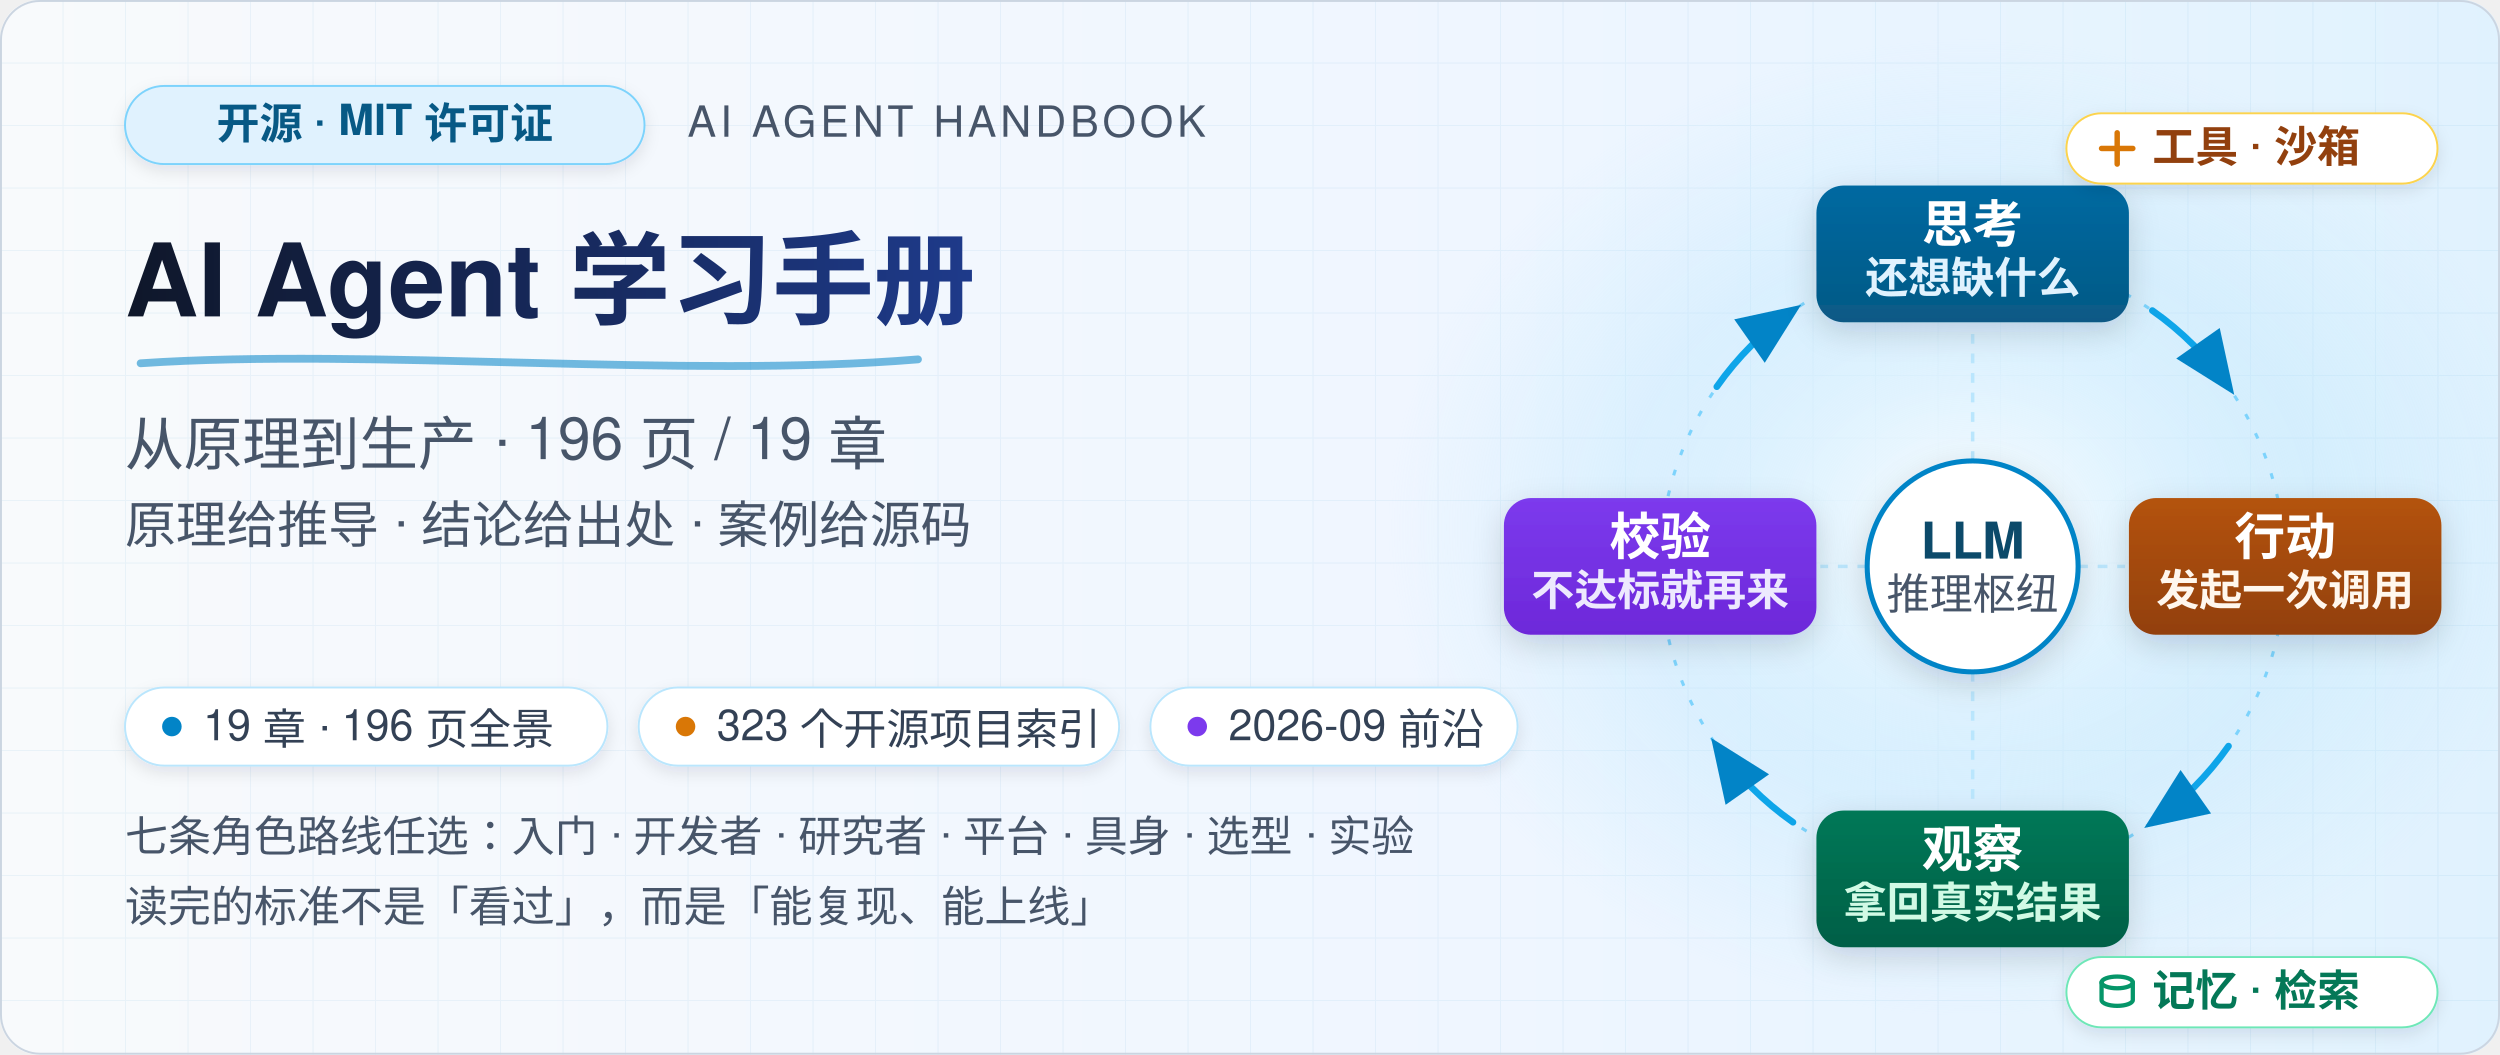
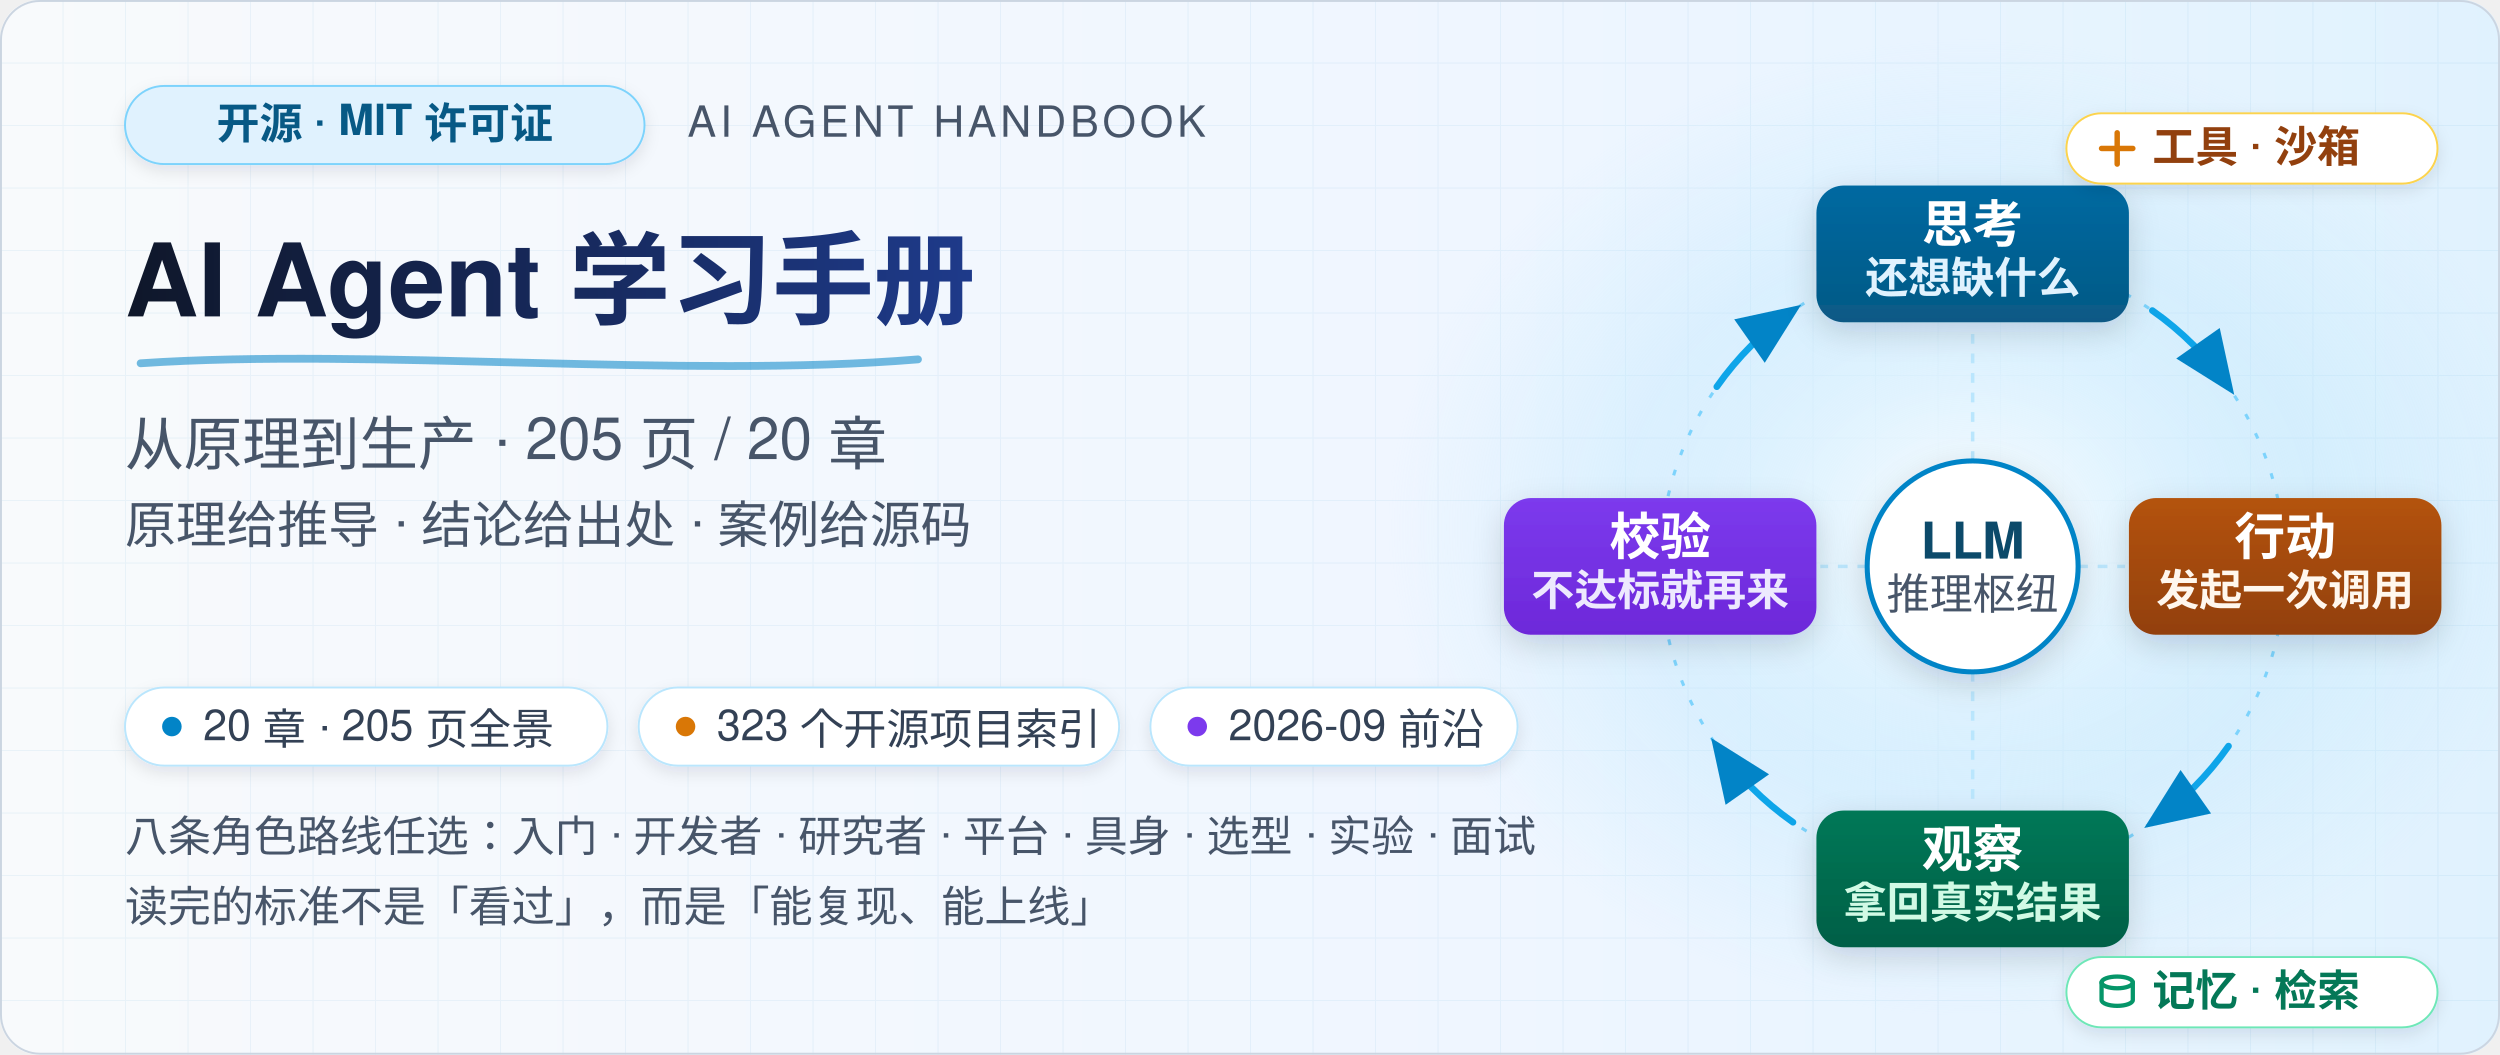
<svg xmlns="http://www.w3.org/2000/svg" viewBox="0 0 1280 540" width="1280" height="540" font-family="-apple-system,Segoe UI,Helvetica,Arial,sans-serif" font-size="22" role="img" aria-label="GitBook 首页横幅：左侧书名 AI Agent 学习手册、一句话定位与三个信息徽章，右侧是抽象的 Agent 环路——中心 LLM 枢纽被思考、行动、观察、校验四个节点环绕，配观测与记忆两个卫星标签，横向低密度构图">
  <defs>
    <linearGradient id="bgb" x1="0" y1="0" x2="1" y2="0">
      <stop offset="0%" stop-color="#f8fafc" />
      <stop offset="60%" stop-color="#eff6ff" />
      <stop offset="100%" stop-color="#e0f2fe" />
    </linearGradient>
    <radialGradient id="glowb" cx="50%" cy="50%" r="50%">
      <stop offset="0%" stop-color="#ffffff" stop-opacity="0.95" />
      <stop offset="60%" stop-color="#bae6fd" stop-opacity="0.35" />
      <stop offset="100%" stop-color="#bae6fd" stop-opacity="0" />
    </radialGradient>
    <pattern id="gridb" width="32" height="32" patternUnits="userSpaceOnUse">
      <path d="M32 0H0V32" fill="none" stroke="#0284c7" stroke-opacity="0.06" stroke-width="1" />
    </pattern>
    <linearGradient id="bTh" x1="0" y1="0" x2="0" y2="1">
      <stop offset="0%" stop-color="#0369a1" />
      <stop offset="100%" stop-color="#075985" />
    </linearGradient>
    <linearGradient id="bAc" x1="0" y1="0" x2="0" y2="1">
      <stop offset="0%" stop-color="#b45309" />
      <stop offset="100%" stop-color="#92400e" />
    </linearGradient>
    <linearGradient id="bOb" x1="0" y1="0" x2="0" y2="1">
      <stop offset="0%" stop-color="#047857" />
      <stop offset="100%" stop-color="#065f46" />
    </linearGradient>
    <linearGradient id="bCh" x1="0" y1="0" x2="0" y2="1">
      <stop offset="0%" stop-color="#7c3aed" />
      <stop offset="100%" stop-color="#6d28d9" />
    </linearGradient>
    <linearGradient id="titlec" x1="0" y1="0" x2="1" y2="0">
      <stop offset="0%" stop-color="#0f172a" />
      <stop offset="100%" stop-color="#1e3a8a" />
    </linearGradient>
    <filter id="shb" x="-30%" y="-30%" width="160%" height="160%">
      <feDropShadow dx="0" dy="5" stdDeviation="8" flood-color="#0f172a" flood-opacity="0.15" />
    </filter>
    <filter id="shbs" x="-30%" y="-30%" width="160%" height="160%">
      <feDropShadow dx="0" dy="3" stdDeviation="4" flood-color="#0f172a" flood-opacity="0.10" />
    </filter>
    <marker id="arrb" markerWidth="13" markerHeight="13" refX="8" refY="4" orient="auto">
      <path d="M0,0 L9.5,4 L0,8 z" fill="#0284c7" />
    </marker>
  </defs>
  <rect width="1280" height="540" rx="20" fill="url(#bgb)" />
  <rect width="1280" height="540" rx="20" fill="url(#gridb)" />
  <ellipse cx="1010" cy="270" rx="300" ry="250" fill="url(#glowb)" />
  <rect x="0.5" y="0.5" width="1279" height="539" rx="20" fill="none" stroke="#cbd5e1" />
  <g filter="url(#shbs)">
    <rect x="64" y="44" width="266" height="40" rx="20" fill="#e0f2fe" stroke="#7dd3fc" />
  </g>
  <text x="197" y="71" text-anchor="middle" font-size="22" font-weight="700" fill="#075985">开源 · MIT 许可证</text>
  <text x="352" y="70" font-size="22" letter-spacing="2" fill="#475569">AI AGENT HANDBOOK</text>
  <text x="64" y="162" font-size="52" font-weight="800" fill="url(#titlec)">AI Agent 学习手册</text>
  <path d="M72 186 C 190 178, 350 194, 470 184" fill="none" stroke="#0284c7" stroke-width="4" stroke-linecap="round" opacity="0.55" />
-   <text x="64" y="238" font-size="30" fill="#475569">从原理到生产 · 196 页 / 19 章</text>
+   <text x="64" y="238" font-size="30" fill="#475569">从原理到生产 · 205 页 / 20 章</text>
  <text x="64" y="278" font-size="26" fill="#475569">原理给推导 · 结论给出处 · 案例给源码</text>
  <g filter="url(#shbs)">
    <rect x="64" y="352" width="247" height="40" rx="20" fill="#ffffff" stroke="#bae6fd" />
    <rect x="327" y="352" width="246" height="40" rx="20" fill="#ffffff" stroke="#bae6fd" />
    <rect x="589" y="352" width="188" height="40" rx="20" fill="#ffffff" stroke="#bae6fd" />
  </g>
  <g font-size="22" fill="#334155">
    <circle cx="88" cy="372" r="5" fill="#0284c7" />
-     <text x="104" y="379">19 章 · 196 页全景</text>
+     <text x="104" y="379">20 章 · 205 页全景</text>
    <circle cx="351" cy="372" r="5" fill="#d97706" />
    <text x="367" y="379">323 个开源项目索引</text>
    <circle cx="613" cy="372" r="5" fill="#7c3aed" />
    <text x="629" y="379">2026-09 前沿</text>
  </g>
-   <text x="64" y="436" font-size="22" fill="#475569">七条角色路线任选：入门 · 开发者 · 研究者 · 平台 · 具身 · 选型 · 实验</text>
+   <text x="64" y="436" font-size="22" fill="#475569">八条角色路线任选：入门 · 开发者 · 研究者 · 平台 · 具身 · 选型 · 实验 · 面试</text>
  <text x="64" y="472" font-size="22" fill="#475569">读完的标准不是「看过」，而是「能复现、能上线」</text>
  <circle cx="1010" cy="290" r="160" fill="none" stroke="#7dd3fc" stroke-width="1.6" stroke-dasharray="3 8" />
  <g stroke="#bae6fd" stroke-width="1.8" stroke-dasharray="5 5">
    <path d="M1010 236 V167" />
    <path d="M1064 290 H1088" />
    <path d="M1010 344 V413" />
    <path d="M956 290 H932" />
  </g>
  <g fill="none" stroke="#0ea5e9" stroke-width="3.4" stroke-linecap="round" marker-end="url(#arrb)">
    <path d="M1102 159 A160 160 0 0 1 1141 198" />
    <path d="M1141 382 A160 160 0 0 1 1102 421" />
    <path d="M918 421 A160 160 0 0 1 879 382" />
    <path d="M879 198 A160 160 0 0 1 918 159" />
  </g>
  <circle cx="1010" cy="290" r="54" fill="#ffffff" stroke="#0284c7" stroke-width="2.6" filter="url(#shb)" />
  <text x="1010" y="286" text-anchor="middle" font-size="26" font-weight="700" fill="#0c4a6a">LLM</text>
  <text x="1010" y="312" text-anchor="middle" font-size="22" fill="#475569">推理枢纽</text>
  <g filter="url(#shb)">
    <rect x="930" y="95" width="160" height="70" rx="14" fill="url(#bTh)" />
    <rect x="1090" y="255" width="160" height="70" rx="14" fill="url(#bAc)" />
    <rect x="930" y="415" width="160" height="70" rx="14" fill="url(#bOb)" />
    <rect x="770" y="255" width="160" height="70" rx="14" fill="url(#bCh)" />
  </g>
  <g text-anchor="middle" font-weight="700">
    <text x="1010" y="124" font-size="26" fill="#ffffff">思考</text>
    <text x="1010" y="150" font-size="22" fill="#e0f2fe">还想缺什么</text>
    <text x="1170" y="284" font-size="26" fill="#ffffff">行动</text>
    <text x="1170" y="310" font-size="22" fill="#fff7ed">发起一次调用</text>
    <text x="1010" y="444" font-size="26" fill="#ffffff">观察</text>
    <text x="1010" y="470" font-size="22" fill="#d1fae5">拿回真实结果</text>
    <text x="850" y="284" font-size="26" fill="#ffffff">校验</text>
    <text x="850" y="310" font-size="22" fill="#ede9fe">不达标就再来</text>
  </g>
  <g filter="url(#shbs)">
    <rect x="1058" y="58" width="190" height="36" rx="18" fill="#ffffff" stroke="#fcd34d" />
    <rect x="1058" y="490" width="190" height="36" rx="18" fill="#ffffff" stroke="#6ee7b7" />
  </g>
  <g stroke-linecap="round">
    <path d="M1076 76 h16 M1084 68 v16" stroke="#d97706" stroke-width="2.8" />
    <g stroke="#059669" stroke-width="2.2" fill="none">
      <ellipse cx="1084" cy="503" rx="8" ry="3" />
      <path d="M1076 503 L1076 512 A8,3 0 0 0 1092 512 L1092 503" />
    </g>
  </g>
  <text x="1102" y="83" font-size="22" font-weight="600" fill="#92400e">工具 · 沙箱</text>
  <text x="1102" y="515" font-size="22" font-weight="600" fill="#047857">记忆 · 检索</text>
</svg>
